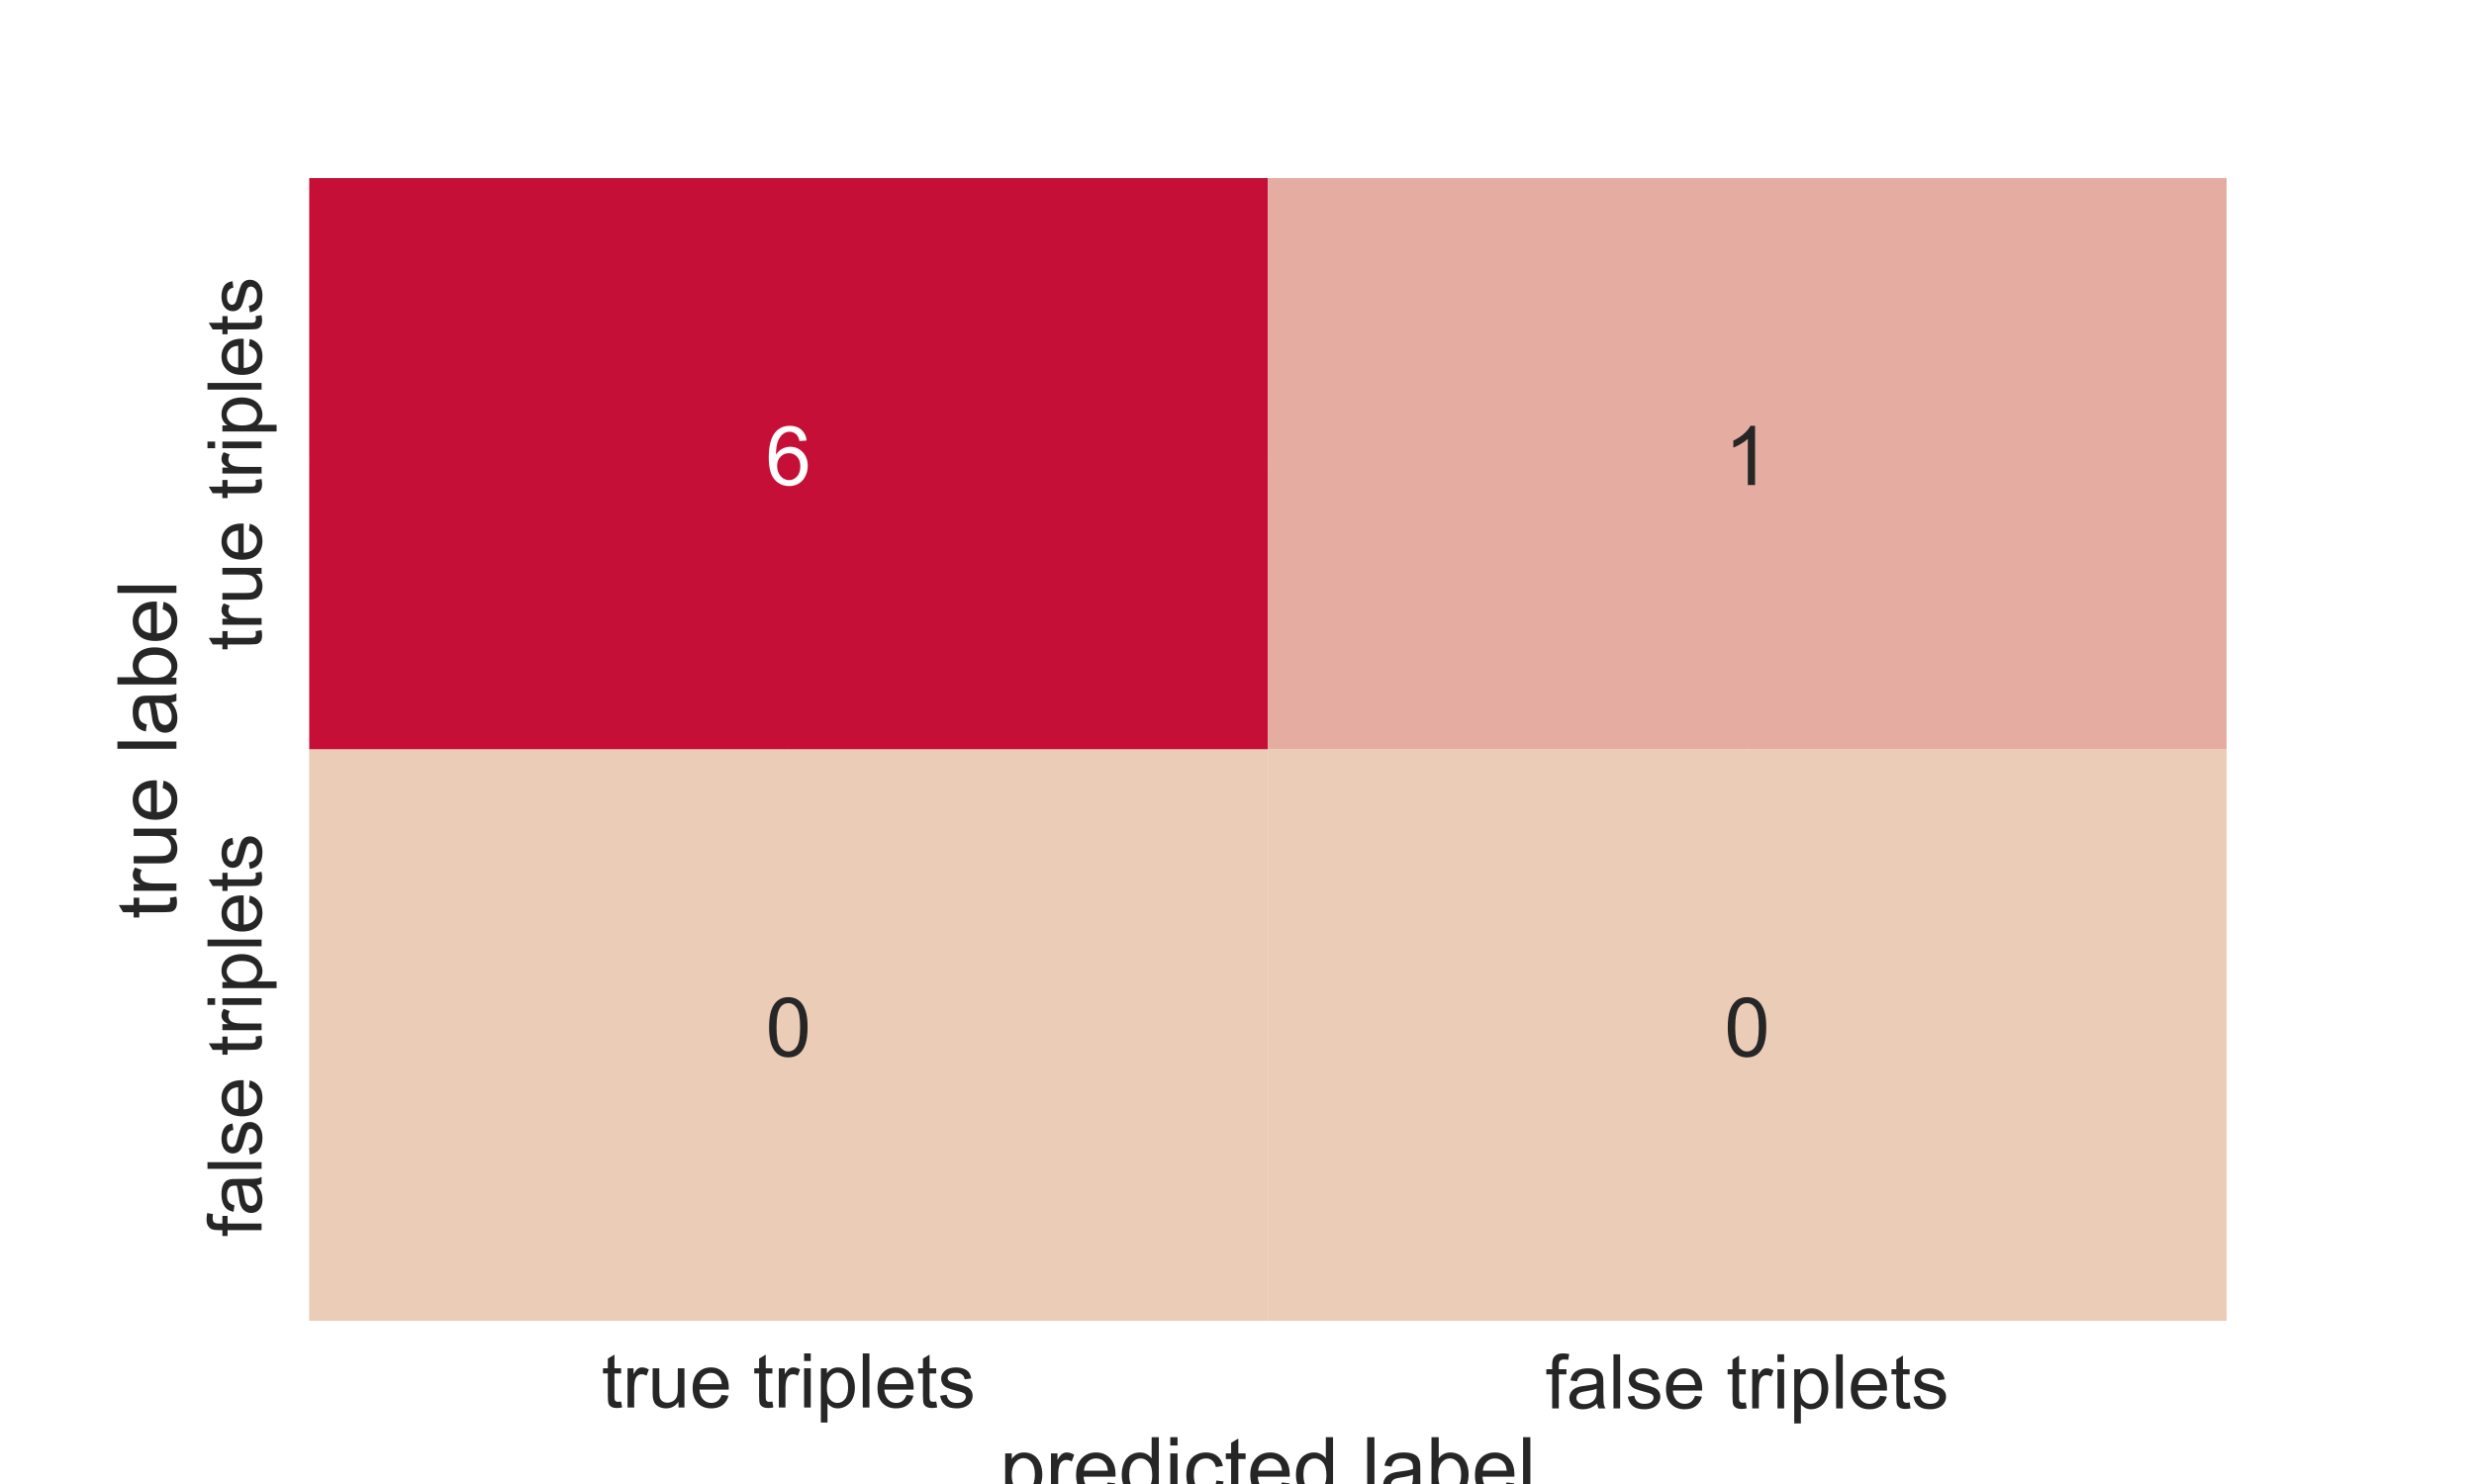
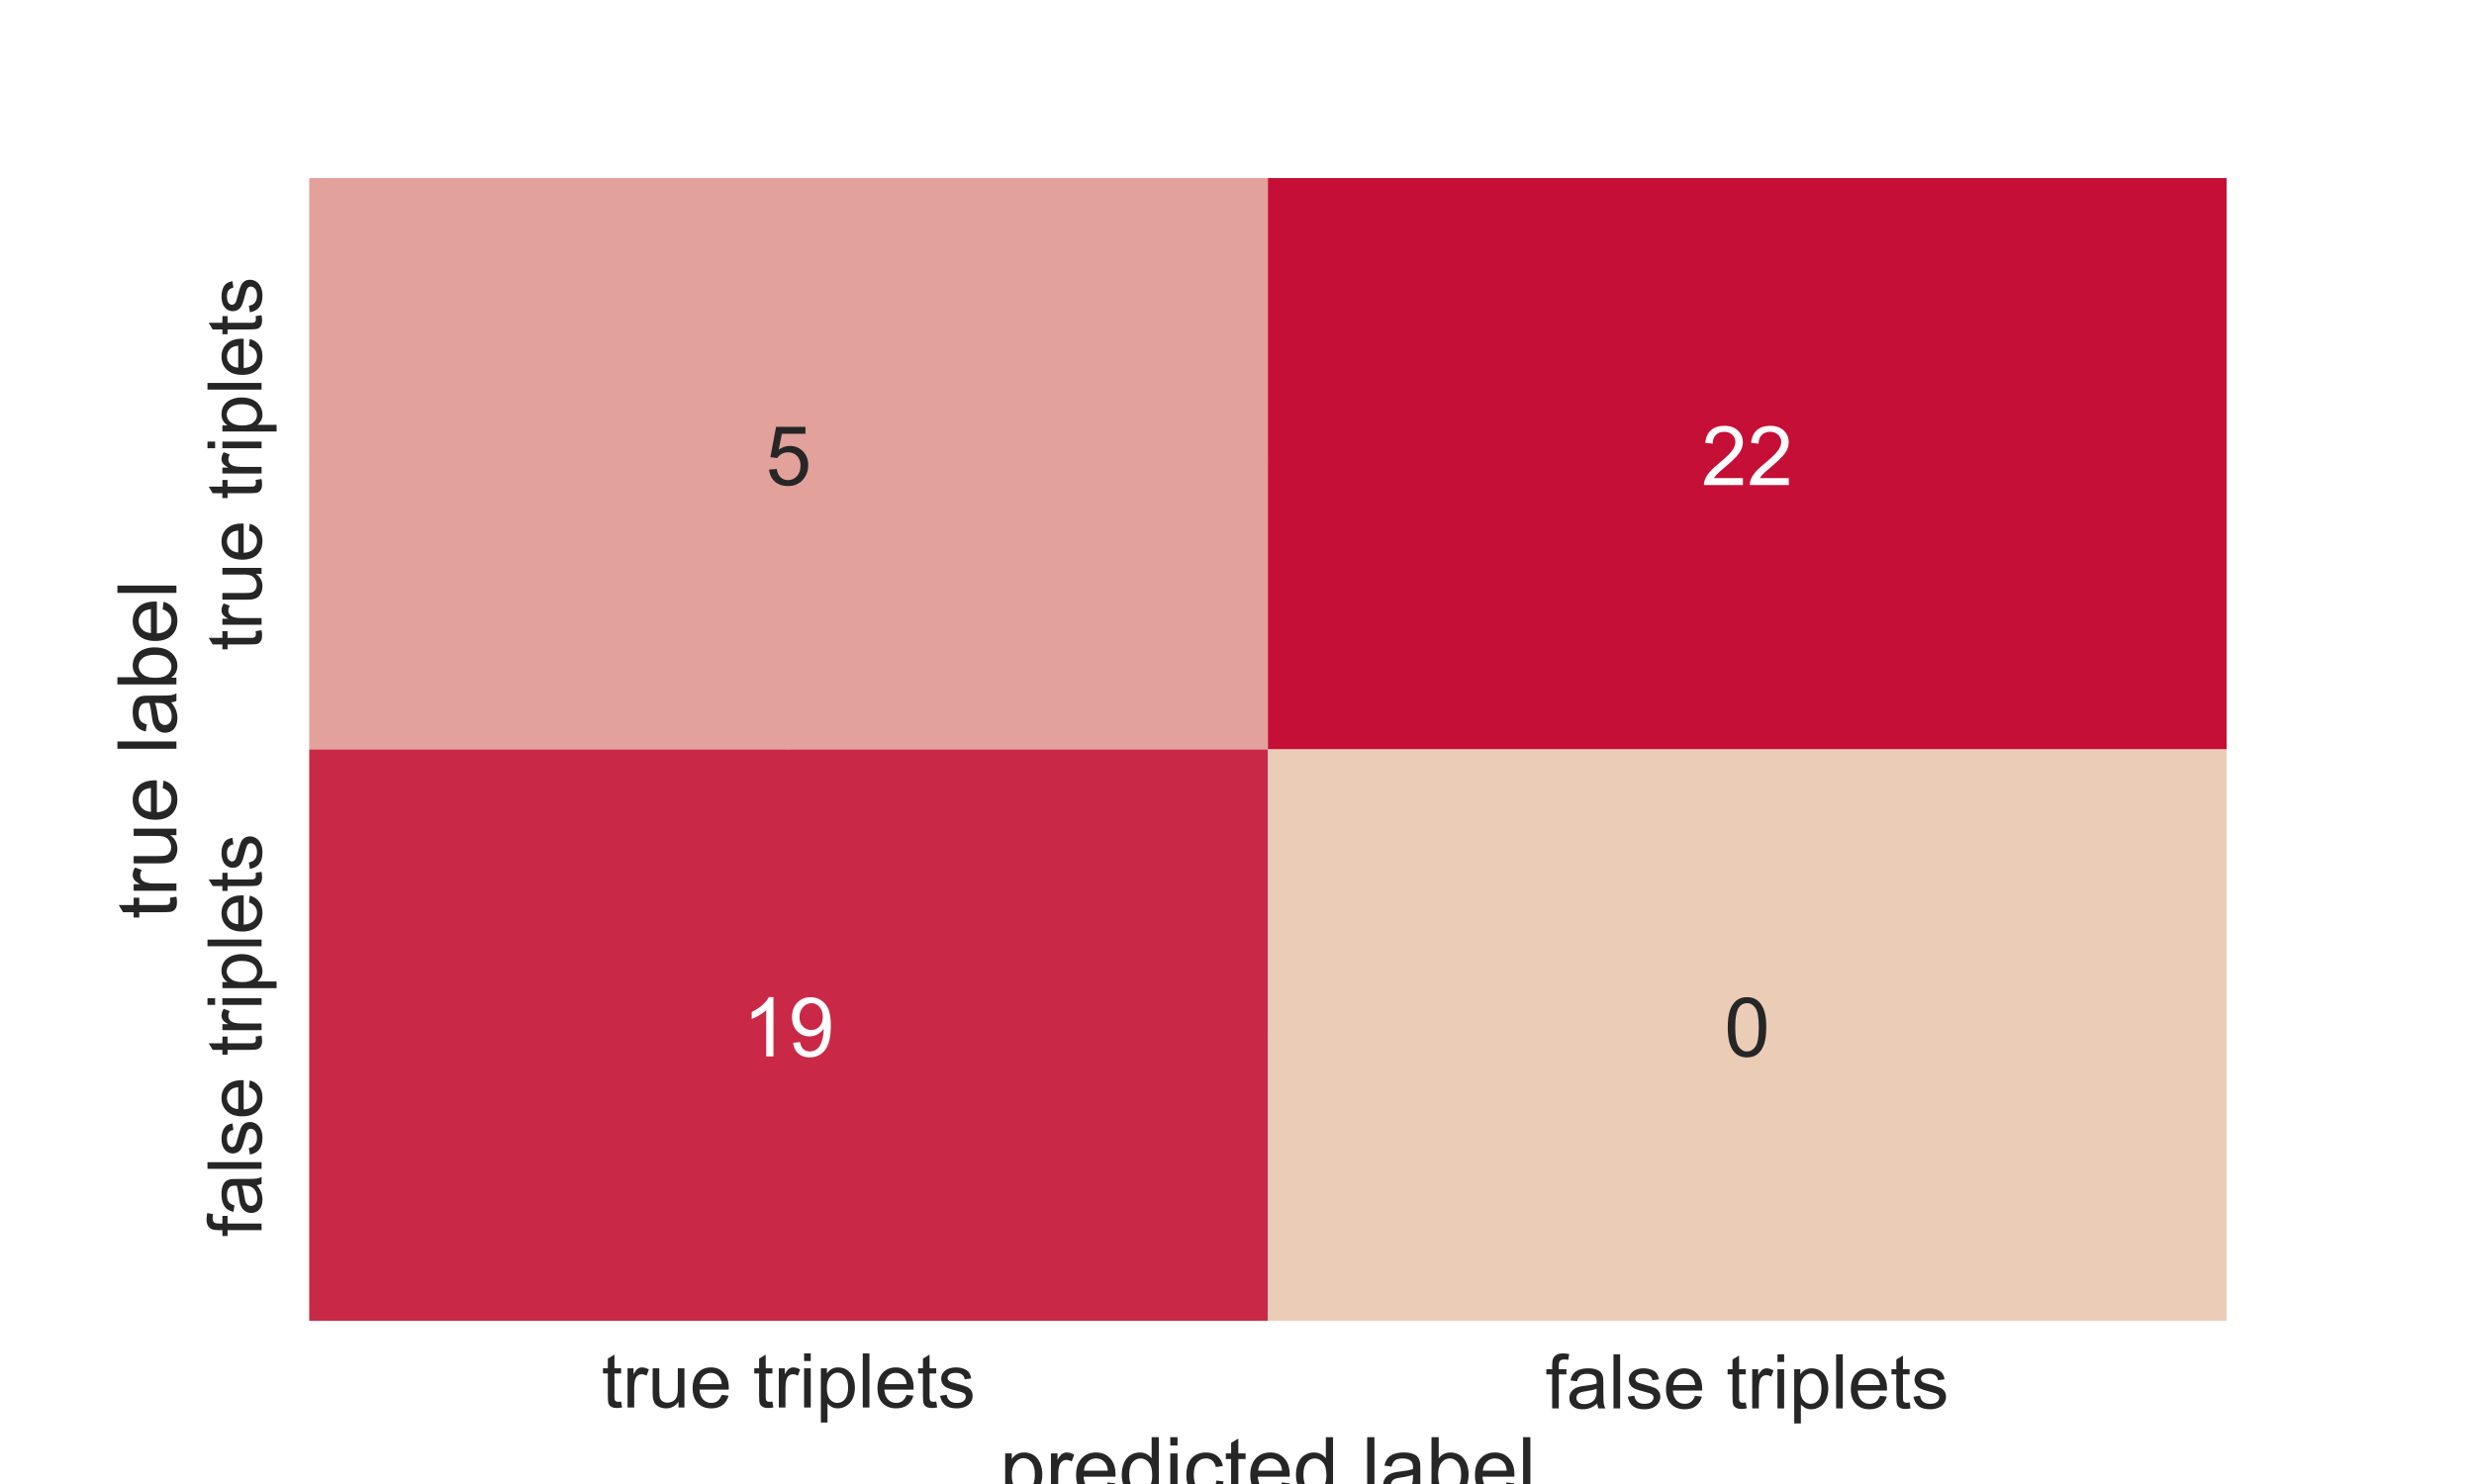
<svg xmlns="http://www.w3.org/2000/svg" xmlns:xlink="http://www.w3.org/1999/xlink" width="720pt" height="432pt" viewBox="0 0 720 432" version="1.1">
  <defs>
    <style type="text/css">*{stroke-linejoin: round; stroke-linecap: butt}</style>
  </defs>
  <g id="figure_1">
    <g id="patch_1">
      <path d="M 0 432  L 720 432  L 720 0  L 0 0  z " style="fill: #ffffff" />
    </g>
    <g id="axes_1">
      <g id="patch_2">
        <path d="M 90 384.48  L 648 384.48  L 648 51.84  L 90 51.84  z " style="fill: #eaeaf2" />
      </g>
      <g id="matplotlib.axis_1">
        <g id="xtick_1">
          <g id="line2d_1">
-             <path d="M 229.5 384.48  L 229.5 51.84  " clip-path="url(#p7bd195cadf)" style="fill: none; stroke: #ffffff; stroke-linecap: round" />
+             <path d="M 229.5 384.48  L 229.5 51.84  " clip-path="url(#pa5136193f9)" style="fill: none; stroke: #ffffff; stroke-linecap: round" />
          </g>
          <g id="text_1">
            <g style="fill: #262626" transform="translate(175.0947 409.7272) scale(0.22 -0.22)">
              <defs>
                <path id="ArialMT-74" d="M 1650 503  L 1731 6  Q 1494 -44 1306 -44  Q 1000 -44 831 53  Q 663 150 594 308  Q 525 466 525 972  L 525 2881  L 113 2881  L 113 3319  L 525 3319  L 525 4141  L 1084 4478  L 1084 3319  L 1650 3319  L 1650 2881  L 1084 2881  L 1084 941  Q 1084 700 1114 631  Q 1144 563 1211 522  Q 1278 481 1403 481  Q 1497 481 1650 503  z " transform="scale(0.015625)" />
                <path id="ArialMT-72" d="M 416 0  L 416 3319  L 922 3319  L 922 2816  Q 1116 3169 1280 3281  Q 1444 3394 1641 3394  Q 1925 3394 2219 3213  L 2025 2691  Q 1819 2813 1613 2813  Q 1428 2813 1281 2702  Q 1134 2591 1072 2394  Q 978 2094 978 1738  L 978 0  L 416 0  z " transform="scale(0.015625)" />
                <path id="ArialMT-75" d="M 2597 0  L 2597 488  Q 2209 -75 1544 -75  Q 1250 -75 995 37  Q 741 150 617 320  Q 494 491 444 738  Q 409 903 409 1263  L 409 3319  L 972 3319  L 972 1478  Q 972 1038 1006 884  Q 1059 663 1231 536  Q 1403 409 1656 409  Q 1909 409 2131 539  Q 2353 669 2445 892  Q 2538 1116 2538 1541  L 2538 3319  L 3100 3319  L 3100 0  L 2597 0  z " transform="scale(0.015625)" />
                <path id="ArialMT-65" d="M 2694 1069  L 3275 997  Q 3138 488 2766 206  Q 2394 -75 1816 -75  Q 1088 -75 661 373  Q 234 822 234 1631  Q 234 2469 665 2931  Q 1097 3394 1784 3394  Q 2450 3394 2872 2941  Q 3294 2488 3294 1666  Q 3294 1616 3291 1516  L 816 1516  Q 847 969 1125 678  Q 1403 388 1819 388  Q 2128 388 2347 550  Q 2566 713 2694 1069  z M 847 1978  L 2700 1978  Q 2663 2397 2488 2606  Q 2219 2931 1791 2931  Q 1403 2931 1139 2672  Q 875 2413 847 1978  z " transform="scale(0.015625)" />
                <path id="ArialMT-20" transform="scale(0.015625)" />
                <path id="ArialMT-69" d="M 425 3934  L 425 4581  L 988 4581  L 988 3934  L 425 3934  z M 425 0  L 425 3319  L 988 3319  L 988 0  L 425 0  z " transform="scale(0.015625)" />
                <path id="ArialMT-70" d="M 422 -1272  L 422 3319  L 934 3319  L 934 2888  Q 1116 3141 1344 3267  Q 1572 3394 1897 3394  Q 2322 3394 2647 3175  Q 2972 2956 3137 2557  Q 3303 2159 3303 1684  Q 3303 1175 3120 767  Q 2938 359 2589 142  Q 2241 -75 1856 -75  Q 1575 -75 1351 44  Q 1128 163 984 344  L 984 -1272  L 422 -1272  z M 931 1641  Q 931 1000 1190 694  Q 1450 388 1819 388  Q 2194 388 2461 705  Q 2728 1022 2728 1688  Q 2728 2322 2467 2637  Q 2206 2953 1844 2953  Q 1484 2953 1207 2617  Q 931 2281 931 1641  z " transform="scale(0.015625)" />
                <path id="ArialMT-6c" d="M 409 0  L 409 4581  L 972 4581  L 972 0  L 409 0  z " transform="scale(0.015625)" />
                <path id="ArialMT-73" d="M 197 991  L 753 1078  Q 800 744 1014 566  Q 1228 388 1613 388  Q 2000 388 2187 545  Q 2375 703 2375 916  Q 2375 1106 2209 1216  Q 2094 1291 1634 1406  Q 1016 1563 777 1677  Q 538 1791 414 1992  Q 291 2194 291 2438  Q 291 2659 392 2848  Q 494 3038 669 3163  Q 800 3259 1026 3326  Q 1253 3394 1513 3394  Q 1903 3394 2198 3281  Q 2494 3169 2634 2976  Q 2775 2784 2828 2463  L 2278 2388  Q 2241 2644 2061 2787  Q 1881 2931 1553 2931  Q 1166 2931 1000 2803  Q 834 2675 834 2503  Q 834 2394 903 2306  Q 972 2216 1119 2156  Q 1203 2125 1616 2013  Q 2213 1853 2448 1751  Q 2684 1650 2818 1456  Q 2953 1263 2953 975  Q 2953 694 2789 445  Q 2625 197 2315 61  Q 2006 -75 1616 -75  Q 969 -75 630 194  Q 291 463 197 991  z " transform="scale(0.015625)" />
              </defs>
              <use xlink:href="#ArialMT-74" />
              <use xlink:href="#ArialMT-72" x="27.783" />
              <use xlink:href="#ArialMT-75" x="61.084" />
              <use xlink:href="#ArialMT-65" x="116.699" />
              <use xlink:href="#ArialMT-20" x="172.314" />
              <use xlink:href="#ArialMT-74" x="200.098" />
              <use xlink:href="#ArialMT-72" x="227.881" />
              <use xlink:href="#ArialMT-69" x="261.182" />
              <use xlink:href="#ArialMT-70" x="283.398" />
              <use xlink:href="#ArialMT-6c" x="339.014" />
              <use xlink:href="#ArialMT-65" x="361.23" />
              <use xlink:href="#ArialMT-74" x="416.846" />
              <use xlink:href="#ArialMT-73" x="444.629" />
            </g>
          </g>
        </g>
        <g id="xtick_2">
          <g id="line2d_2">
-             <path d="M 508.5 384.48  L 508.5 51.84  " clip-path="url(#p7bd195cadf)" style="fill: none; stroke: #ffffff; stroke-linecap: round" />
+             <path d="M 508.5 384.48  L 508.5 51.84  " clip-path="url(#pa5136193f9)" style="fill: none; stroke: #ffffff; stroke-linecap: round" />
          </g>
          <g id="text_2">
            <g style="fill: #262626" transform="translate(449.8133 409.9953) scale(0.22 -0.22)">
              <defs>
                <path id="ArialMT-66" d="M 556 0  L 556 2881  L 59 2881  L 59 3319  L 556 3319  L 556 3672  Q 556 4006 616 4169  Q 697 4388 901 4523  Q 1106 4659 1475 4659  Q 1713 4659 2000 4603  L 1916 4113  Q 1741 4144 1584 4144  Q 1328 4144 1222 4034  Q 1116 3925 1116 3625  L 1116 3319  L 1763 3319  L 1763 2881  L 1116 2881  L 1116 0  L 556 0  z " transform="scale(0.015625)" />
                <path id="ArialMT-61" d="M 2588 409  Q 2275 144 1986 34  Q 1697 -75 1366 -75  Q 819 -75 525 192  Q 231 459 231 875  Q 231 1119 342 1320  Q 453 1522 633 1644  Q 813 1766 1038 1828  Q 1203 1872 1538 1913  Q 2219 1994 2541 2106  Q 2544 2222 2544 2253  Q 2544 2597 2384 2738  Q 2169 2928 1744 2928  Q 1347 2928 1158 2789  Q 969 2650 878 2297  L 328 2372  Q 403 2725 575 2942  Q 747 3159 1072 3276  Q 1397 3394 1825 3394  Q 2250 3394 2515 3294  Q 2781 3194 2906 3042  Q 3031 2891 3081 2659  Q 3109 2516 3109 2141  L 3109 1391  Q 3109 606 3145 398  Q 3181 191 3288 0  L 2700 0  Q 2613 175 2588 409  z M 2541 1666  Q 2234 1541 1622 1453  Q 1275 1403 1131 1340  Q 988 1278 909 1158  Q 831 1038 831 891  Q 831 666 1001 516  Q 1172 366 1500 366  Q 1825 366 2078 508  Q 2331 650 2450 897  Q 2541 1088 2541 1459  L 2541 1666  z " transform="scale(0.015625)" />
              </defs>
              <use xlink:href="#ArialMT-66" />
              <use xlink:href="#ArialMT-61" x="27.783" />
              <use xlink:href="#ArialMT-6c" x="83.398" />
              <use xlink:href="#ArialMT-73" x="105.615" />
              <use xlink:href="#ArialMT-65" x="155.615" />
              <use xlink:href="#ArialMT-20" x="211.23" />
              <use xlink:href="#ArialMT-74" x="239.014" />
              <use xlink:href="#ArialMT-72" x="266.797" />
              <use xlink:href="#ArialMT-69" x="300.098" />
              <use xlink:href="#ArialMT-70" x="322.314" />
              <use xlink:href="#ArialMT-6c" x="377.93" />
              <use xlink:href="#ArialMT-65" x="400.146" />
              <use xlink:href="#ArialMT-74" x="455.762" />
              <use xlink:href="#ArialMT-73" x="483.545" />
            </g>
          </g>
        </g>
        <g id="text_3">
          <g style="fill: #262626" transform="translate(290.9531 435.5466) scale(0.24 -0.24)">
            <defs>
              <path id="ArialMT-64" d="M 2575 0  L 2575 419  Q 2259 -75 1647 -75  Q 1250 -75 917 144  Q 584 363 401 755  Q 219 1147 219 1656  Q 219 2153 384 2558  Q 550 2963 881 3178  Q 1213 3394 1622 3394  Q 1922 3394 2156 3267  Q 2391 3141 2538 2938  L 2538 4581  L 3097 4581  L 3097 0  L 2575 0  z M 797 1656  Q 797 1019 1065 703  Q 1334 388 1700 388  Q 2069 388 2326 689  Q 2584 991 2584 1609  Q 2584 2291 2321 2609  Q 2059 2928 1675 2928  Q 1300 2928 1048 2622  Q 797 2316 797 1656  z " transform="scale(0.015625)" />
              <path id="ArialMT-63" d="M 2588 1216  L 3141 1144  Q 3050 572 2676 248  Q 2303 -75 1759 -75  Q 1078 -75 664 370  Q 250 816 250 1647  Q 250 2184 428 2587  Q 606 2991 970 3192  Q 1334 3394 1763 3394  Q 2303 3394 2647 3120  Q 2991 2847 3088 2344  L 2541 2259  Q 2463 2594 2264 2762  Q 2066 2931 1784 2931  Q 1359 2931 1093 2626  Q 828 2322 828 1663  Q 828 994 1084 691  Q 1341 388 1753 388  Q 2084 388 2306 591  Q 2528 794 2588 1216  z " transform="scale(0.015625)" />
              <path id="ArialMT-62" d="M 941 0  L 419 0  L 419 4581  L 981 4581  L 981 2947  Q 1338 3394 1891 3394  Q 2197 3394 2470 3270  Q 2744 3147 2920 2923  Q 3097 2700 3197 2384  Q 3297 2069 3297 1709  Q 3297 856 2875 390  Q 2453 -75 1863 -75  Q 1275 -75 941 416  L 941 0  z M 934 1684  Q 934 1088 1097 822  Q 1363 388 1816 388  Q 2184 388 2453 708  Q 2722 1028 2722 1663  Q 2722 2313 2464 2622  Q 2206 2931 1841 2931  Q 1472 2931 1203 2611  Q 934 2291 934 1684  z " transform="scale(0.015625)" />
            </defs>
            <use xlink:href="#ArialMT-70" />
            <use xlink:href="#ArialMT-72" x="55.615" />
            <use xlink:href="#ArialMT-65" x="88.916" />
            <use xlink:href="#ArialMT-64" x="144.531" />
            <use xlink:href="#ArialMT-69" x="200.146" />
            <use xlink:href="#ArialMT-63" x="222.363" />
            <use xlink:href="#ArialMT-74" x="272.363" />
            <use xlink:href="#ArialMT-65" x="300.146" />
            <use xlink:href="#ArialMT-64" x="355.762" />
            <use xlink:href="#ArialMT-20" x="411.377" />
            <use xlink:href="#ArialMT-6c" x="439.16" />
            <use xlink:href="#ArialMT-61" x="461.377" />
            <use xlink:href="#ArialMT-62" x="516.992" />
            <use xlink:href="#ArialMT-65" x="572.607" />
            <use xlink:href="#ArialMT-6c" x="628.223" />
          </g>
        </g>
      </g>
      <g id="matplotlib.axis_2">
        <g id="ytick_1">
          <g id="line2d_3">
-             <path d="M 90 135  L 648 135  " clip-path="url(#p7bd195cadf)" style="fill: none; stroke: #ffffff; stroke-linecap: round" />
+             <path d="M 90 135  L 648 135  " clip-path="url(#pa5136193f9)" style="fill: none; stroke: #ffffff; stroke-linecap: round" />
          </g>
          <g id="text_4">
            <g style="fill: #262626" transform="translate(76.1275 189.4053) rotate(-90) scale(0.22 -0.22)">
              <use xlink:href="#ArialMT-74" />
              <use xlink:href="#ArialMT-72" x="27.783" />
              <use xlink:href="#ArialMT-75" x="61.084" />
              <use xlink:href="#ArialMT-65" x="116.699" />
              <use xlink:href="#ArialMT-20" x="172.314" />
              <use xlink:href="#ArialMT-74" x="200.098" />
              <use xlink:href="#ArialMT-72" x="227.881" />
              <use xlink:href="#ArialMT-69" x="261.182" />
              <use xlink:href="#ArialMT-70" x="283.398" />
              <use xlink:href="#ArialMT-6c" x="339.014" />
              <use xlink:href="#ArialMT-65" x="361.23" />
              <use xlink:href="#ArialMT-74" x="416.846" />
              <use xlink:href="#ArialMT-73" x="444.629" />
            </g>
          </g>
        </g>
        <g id="ytick_2">
          <g id="line2d_4">
-             <path d="M 90 301.32  L 648 301.32  " clip-path="url(#p7bd195cadf)" style="fill: none; stroke: #ffffff; stroke-linecap: round" />
+             <path d="M 90 301.32  L 648 301.32  " clip-path="url(#pa5136193f9)" style="fill: none; stroke: #ffffff; stroke-linecap: round" />
          </g>
          <g id="text_5">
            <g style="fill: #262626" transform="translate(76.1275 360.0067) rotate(-90) scale(0.22 -0.22)">
              <use xlink:href="#ArialMT-66" />
              <use xlink:href="#ArialMT-61" x="27.783" />
              <use xlink:href="#ArialMT-6c" x="83.398" />
              <use xlink:href="#ArialMT-73" x="105.615" />
              <use xlink:href="#ArialMT-65" x="155.615" />
              <use xlink:href="#ArialMT-20" x="211.23" />
              <use xlink:href="#ArialMT-74" x="239.014" />
              <use xlink:href="#ArialMT-72" x="266.797" />
              <use xlink:href="#ArialMT-69" x="300.098" />
              <use xlink:href="#ArialMT-70" x="322.314" />
              <use xlink:href="#ArialMT-6c" x="377.93" />
              <use xlink:href="#ArialMT-65" x="400.146" />
              <use xlink:href="#ArialMT-74" x="455.762" />
              <use xlink:href="#ArialMT-73" x="483.545" />
            </g>
          </g>
        </g>
        <g id="text_6">
          <g style="fill: #262626" transform="translate(51.34219 267.5213) rotate(-90) scale(0.24 -0.24)">
            <use xlink:href="#ArialMT-74" />
            <use xlink:href="#ArialMT-72" x="27.783" />
            <use xlink:href="#ArialMT-75" x="61.084" />
            <use xlink:href="#ArialMT-65" x="116.699" />
            <use xlink:href="#ArialMT-20" x="172.314" />
            <use xlink:href="#ArialMT-6c" x="200.098" />
            <use xlink:href="#ArialMT-61" x="222.314" />
            <use xlink:href="#ArialMT-62" x="277.93" />
            <use xlink:href="#ArialMT-65" x="333.545" />
            <use xlink:href="#ArialMT-6c" x="389.16" />
          </g>
        </g>
      </g>
      <g id="QuadMesh_1">
-         <path d="M 90 51.84  L 369 51.84  L 369 218.16  L 90 218.16  L 90 51.84  " clip-path="url(#p7bd195cadf)" style="fill: #c50f36" />
-         <path d="M 369 51.84  L 648 51.84  L 648 218.16  L 369 218.16  L 369 51.84  " clip-path="url(#p7bd195cadf)" style="fill: #e5ada2" />
-         <path d="M 90 218.16  L 369 218.16  L 369 384.48  L 90 384.48  L 90 218.16  " clip-path="url(#p7bd195cadf)" style="fill: #ebccb7" />
-         <path d="M 369 218.16  L 648 218.16  L 648 384.48  L 369 384.48  L 369 218.16  " clip-path="url(#p7bd195cadf)" style="fill: #ebccb7" />
+         <path d="M 90 51.84  L 369 51.84  L 369 218.16  L 90 218.16  L 90 51.84  " clip-path="url(#pa5136193f9)" style="fill: #e2a19a" />
+         <path d="M 369 51.84  L 648 51.84  L 648 218.16  L 369 218.16  L 369 51.84  " clip-path="url(#pa5136193f9)" style="fill: #c50f36" />
+         <path d="M 90 218.16  L 369 218.16  L 369 384.48  L 90 384.48  L 90 218.16  " clip-path="url(#pa5136193f9)" style="fill: #ca2847" />
+         <path d="M 369 218.16  L 648 218.16  L 648 384.48  L 369 384.48  L 369 218.16  " clip-path="url(#pa5136193f9)" style="fill: #ebccb7" />
      </g>
      <g id="text_7">
-         <g style="fill: #ffffff" transform="translate(222.8269 141.2044) scale(0.24 -0.24)">
-           <defs>
-             <path id="ArialMT-36" d="M 3184 3459  L 2625 3416  Q 2550 3747 2413 3897  Q 2184 4138 1850 4138  Q 1581 4138 1378 3988  Q 1113 3794 959 3422  Q 806 3050 800 2363  Q 1003 2672 1297 2822  Q 1591 2972 1913 2972  Q 2475 2972 2870 2558  Q 3266 2144 3266 1488  Q 3266 1056 3080 686  Q 2894 316 2569 119  Q 2244 -78 1831 -78  Q 1128 -78 684 439  Q 241 956 241 2144  Q 241 3472 731 4075  Q 1159 4600 1884 4600  Q 2425 4600 2770 4297  Q 3116 3994 3184 3459  z M 888 1484  Q 888 1194 1011 928  Q 1134 663 1356 523  Q 1578 384 1822 384  Q 2178 384 2434 671  Q 2691 959 2691 1453  Q 2691 1928 2437 2201  Q 2184 2475 1800 2475  Q 1419 2475 1153 2201  Q 888 1928 888 1484  z " transform="scale(0.015625)" />
-           </defs>
-           <use xlink:href="#ArialMT-36" />
+         <g style="fill: #262626" transform="translate(222.8269 141.2044) scale(0.24 -0.24)">
+           <defs>
+             <path id="ArialMT-35" d="M 266 1200  L 856 1250  Q 922 819 1161 601  Q 1400 384 1738 384  Q 2144 384 2425 690  Q 2706 997 2706 1503  Q 2706 1984 2436 2262  Q 2166 2541 1728 2541  Q 1456 2541 1237 2417  Q 1019 2294 894 2097  L 366 2166  L 809 4519  L 3088 4519  L 3088 3981  L 1259 3981  L 1013 2750  Q 1425 3038 1878 3038  Q 2478 3038 2890 2622  Q 3303 2206 3303 1553  Q 3303 931 2941 478  Q 2500 -78 1738 -78  Q 1113 -78 717 272  Q 322 622 266 1200  z " transform="scale(0.015625)" />
+           </defs>
+           <use xlink:href="#ArialMT-35" />
        </g>
      </g>
      <g id="text_8">
-         <g style="fill: #262626" transform="translate(501.8269 141.2044) scale(0.24 -0.24)">
+         <g style="fill: #ffffff" transform="translate(495.1538 141.2044) scale(0.24 -0.24)">
+           <defs>
+             <path id="ArialMT-32" d="M 3222 541  L 3222 0  L 194 0  Q 188 203 259 391  Q 375 700 629 1000  Q 884 1300 1366 1694  Q 2113 2306 2375 2664  Q 2638 3022 2638 3341  Q 2638 3675 2398 3904  Q 2159 4134 1775 4134  Q 1369 4134 1125 3890  Q 881 3647 878 3216  L 300 3275  Q 359 3922 746 4261  Q 1134 4600 1788 4600  Q 2447 4600 2831 4234  Q 3216 3869 3216 3328  Q 3216 3053 3103 2787  Q 2991 2522 2730 2228  Q 2469 1934 1863 1422  Q 1356 997 1212 845  Q 1069 694 975 541  L 3222 541  z " transform="scale(0.015625)" />
+           </defs>
+           <use xlink:href="#ArialMT-32" />
+           <use xlink:href="#ArialMT-32" x="55.615" />
+         </g>
+       </g>
+       <g id="text_9">
+         <g style="fill: #ffffff" transform="translate(216.1538 307.5244) scale(0.24 -0.24)">
          <defs>
            <path id="ArialMT-31" d="M 2384 0  L 1822 0  L 1822 3584  Q 1619 3391 1289 3197  Q 959 3003 697 2906  L 697 3450  Q 1169 3672 1522 3987  Q 1875 4303 2022 4600  L 2384 4600  L 2384 0  z " transform="scale(0.015625)" />
+             <path id="ArialMT-39" d="M 350 1059  L 891 1109  Q 959 728 1153 556  Q 1347 384 1650 384  Q 1909 384 2104 503  Q 2300 622 2425 820  Q 2550 1019 2634 1356  Q 2719 1694 2719 2044  Q 2719 2081 2716 2156  Q 2547 1888 2255 1720  Q 1963 1553 1622 1553  Q 1053 1553 659 1965  Q 266 2378 266 3053  Q 266 3750 677 4175  Q 1088 4600 1706 4600  Q 2153 4600 2523 4359  Q 2894 4119 3086 3673  Q 3278 3228 3278 2384  Q 3278 1506 3087 986  Q 2897 466 2520 194  Q 2144 -78 1638 -78  Q 1100 -78 759 220  Q 419 519 350 1059  z M 2653 3081  Q 2653 3566 2395 3850  Q 2138 4134 1775 4134  Q 1400 4134 1122 3828  Q 844 3522 844 3034  Q 844 2597 1108 2323  Q 1372 2050 1759 2050  Q 2150 2050 2401 2323  Q 2653 2597 2653 3081  z " transform="scale(0.015625)" />
          </defs>
          <use xlink:href="#ArialMT-31" />
-         </g>
-       </g>
-       <g id="text_9">
-         <g style="fill: #262626" transform="translate(222.8269 307.5244) scale(0.24 -0.24)">
-           <defs>
-             <path id="ArialMT-30" d="M 266 2259  Q 266 3072 433 3567  Q 600 4063 929 4331  Q 1259 4600 1759 4600  Q 2128 4600 2406 4451  Q 2684 4303 2865 4023  Q 3047 3744 3150 3342  Q 3253 2941 3253 2259  Q 3253 1453 3087 958  Q 2922 463 2592 192  Q 2263 -78 1759 -78  Q 1097 -78 719 397  Q 266 969 266 2259  z M 844 2259  Q 844 1131 1108 757  Q 1372 384 1759 384  Q 2147 384 2411 759  Q 2675 1134 2675 2259  Q 2675 3391 2411 3762  Q 2147 4134 1753 4134  Q 1366 4134 1134 3806  Q 844 3388 844 2259  z " transform="scale(0.015625)" />
-           </defs>
-           <use xlink:href="#ArialMT-30" />
+           <use xlink:href="#ArialMT-39" x="55.615" />
        </g>
      </g>
      <g id="text_10">
        <g style="fill: #262626" transform="translate(501.8269 307.5244) scale(0.24 -0.24)">
+           <defs>
+             <path id="ArialMT-30" d="M 266 2259  Q 266 3072 433 3567  Q 600 4063 929 4331  Q 1259 4600 1759 4600  Q 2128 4600 2406 4451  Q 2684 4303 2865 4023  Q 3047 3744 3150 3342  Q 3253 2941 3253 2259  Q 3253 1453 3087 958  Q 2922 463 2592 192  Q 2263 -78 1759 -78  Q 1097 -78 719 397  Q 266 969 266 2259  z M 844 2259  Q 844 1131 1108 757  Q 1372 384 1759 384  Q 2147 384 2411 759  Q 2675 1134 2675 2259  Q 2675 3391 2411 3762  Q 2147 4134 1753 4134  Q 1366 4134 1134 3806  Q 844 3388 844 2259  z " transform="scale(0.015625)" />
+           </defs>
          <use xlink:href="#ArialMT-30" />
        </g>
      </g>
    </g>
  </g>
  <defs>
-     <clipPath id="p7bd195cadf">
+     <clipPath id="pa5136193f9">
      <rect x="90" y="51.84" width="558" height="332.64" />
    </clipPath>
  </defs>
</svg>
